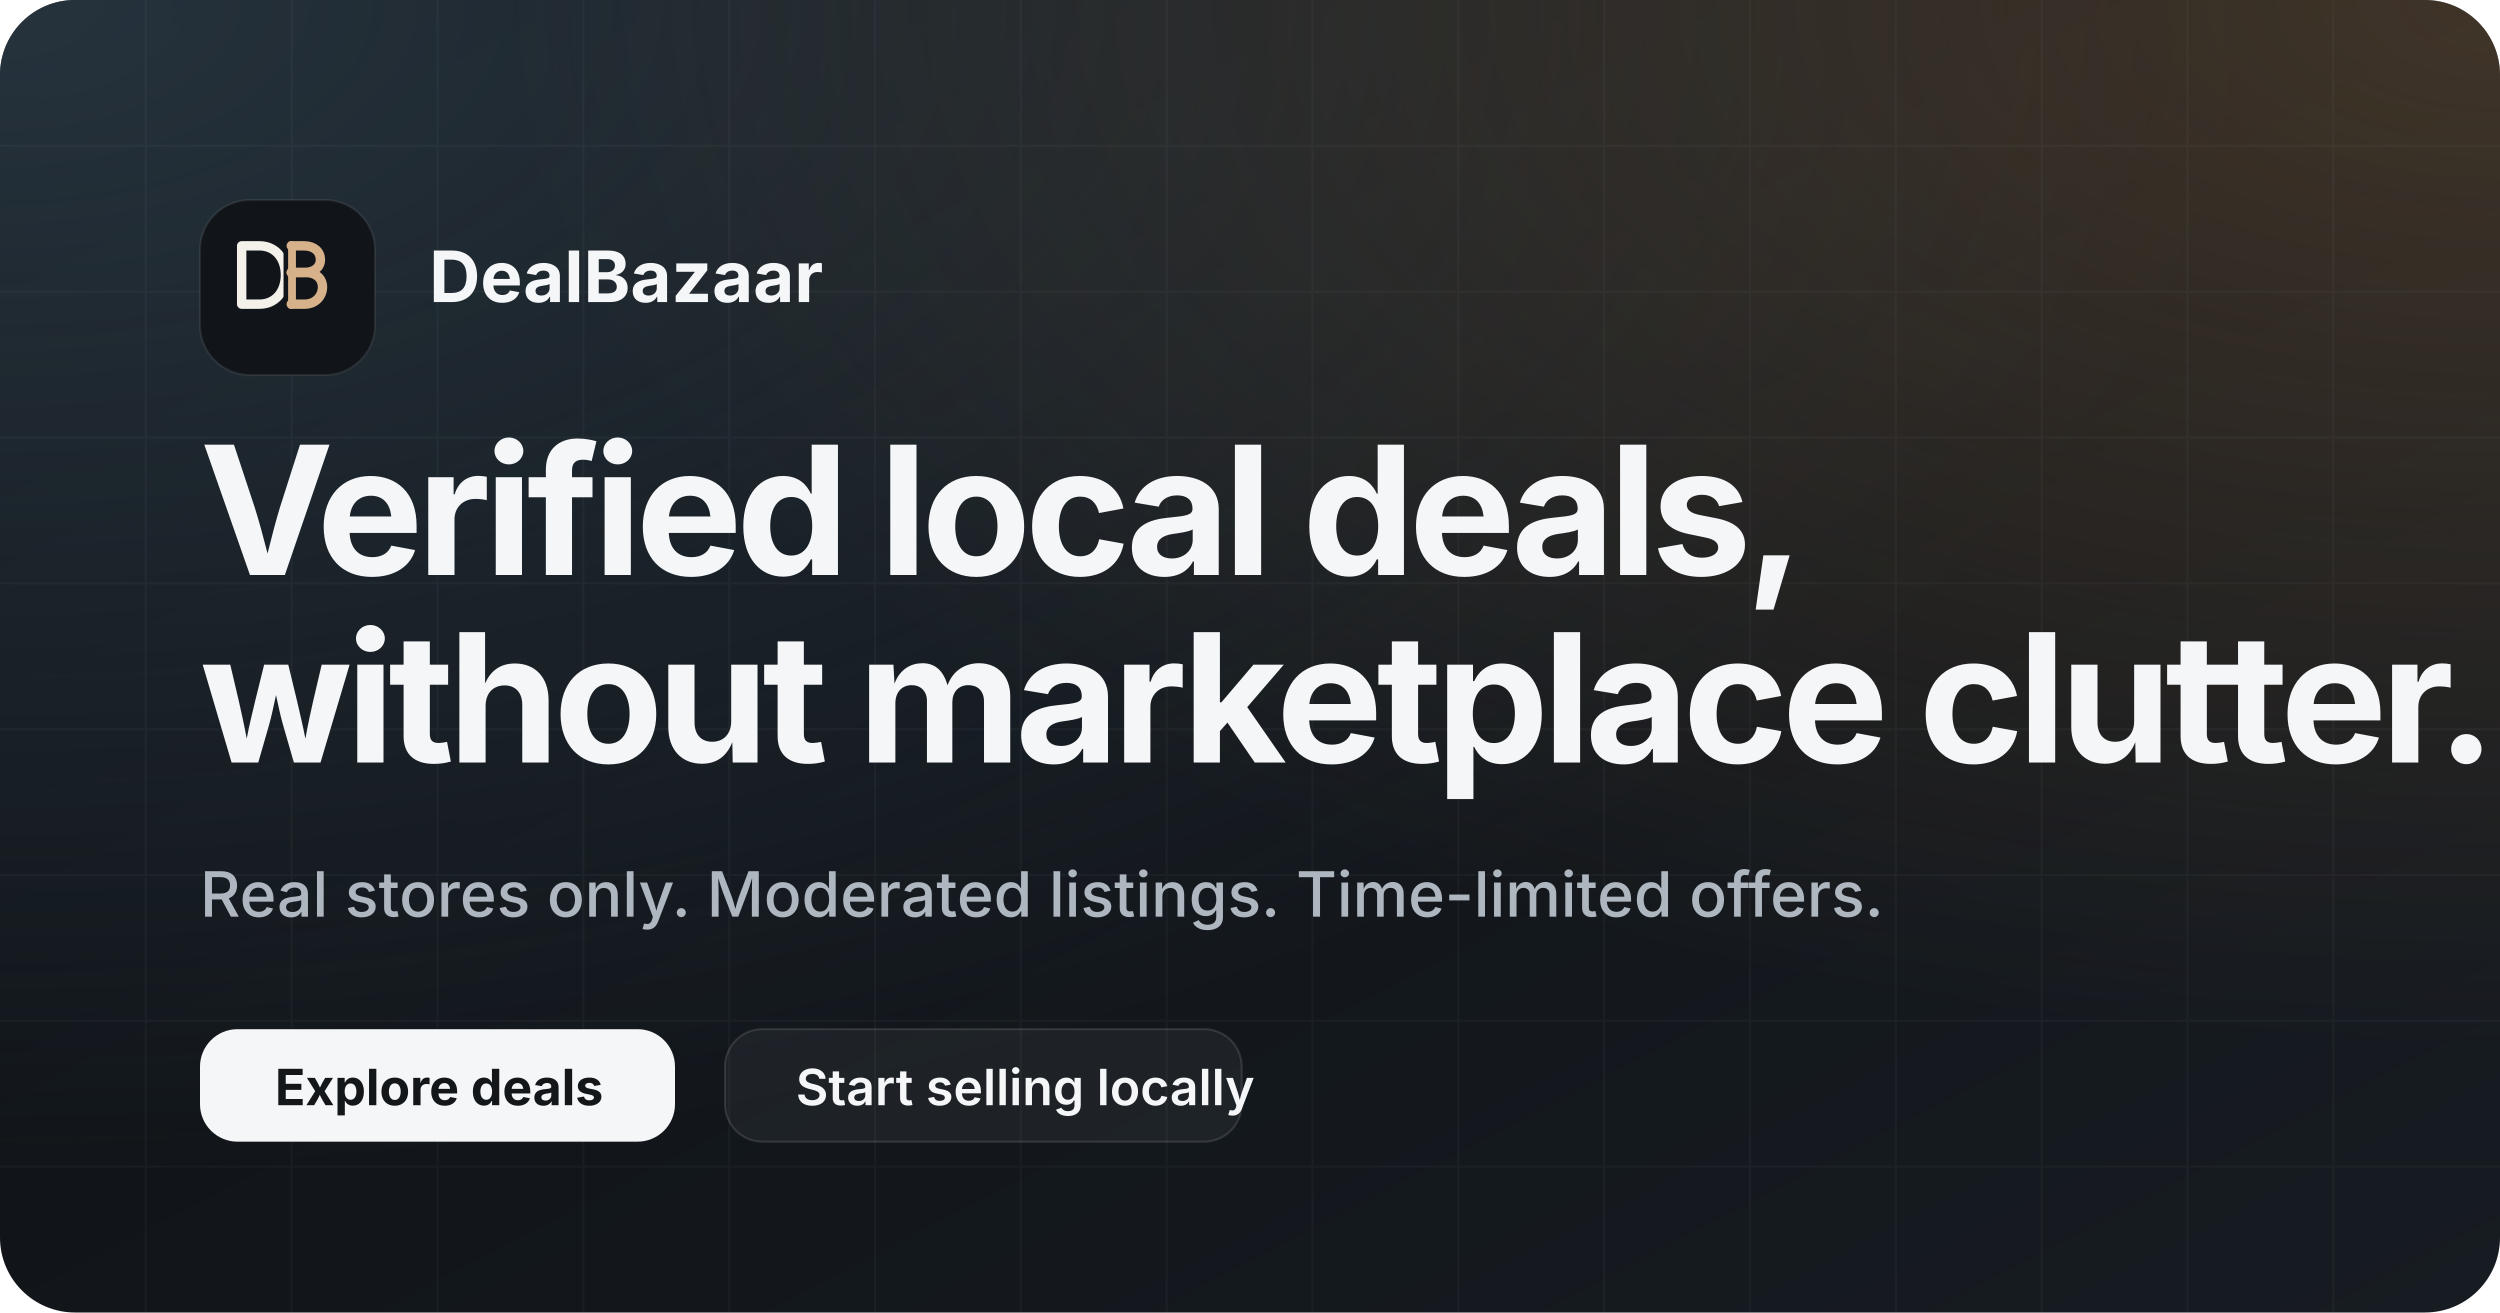
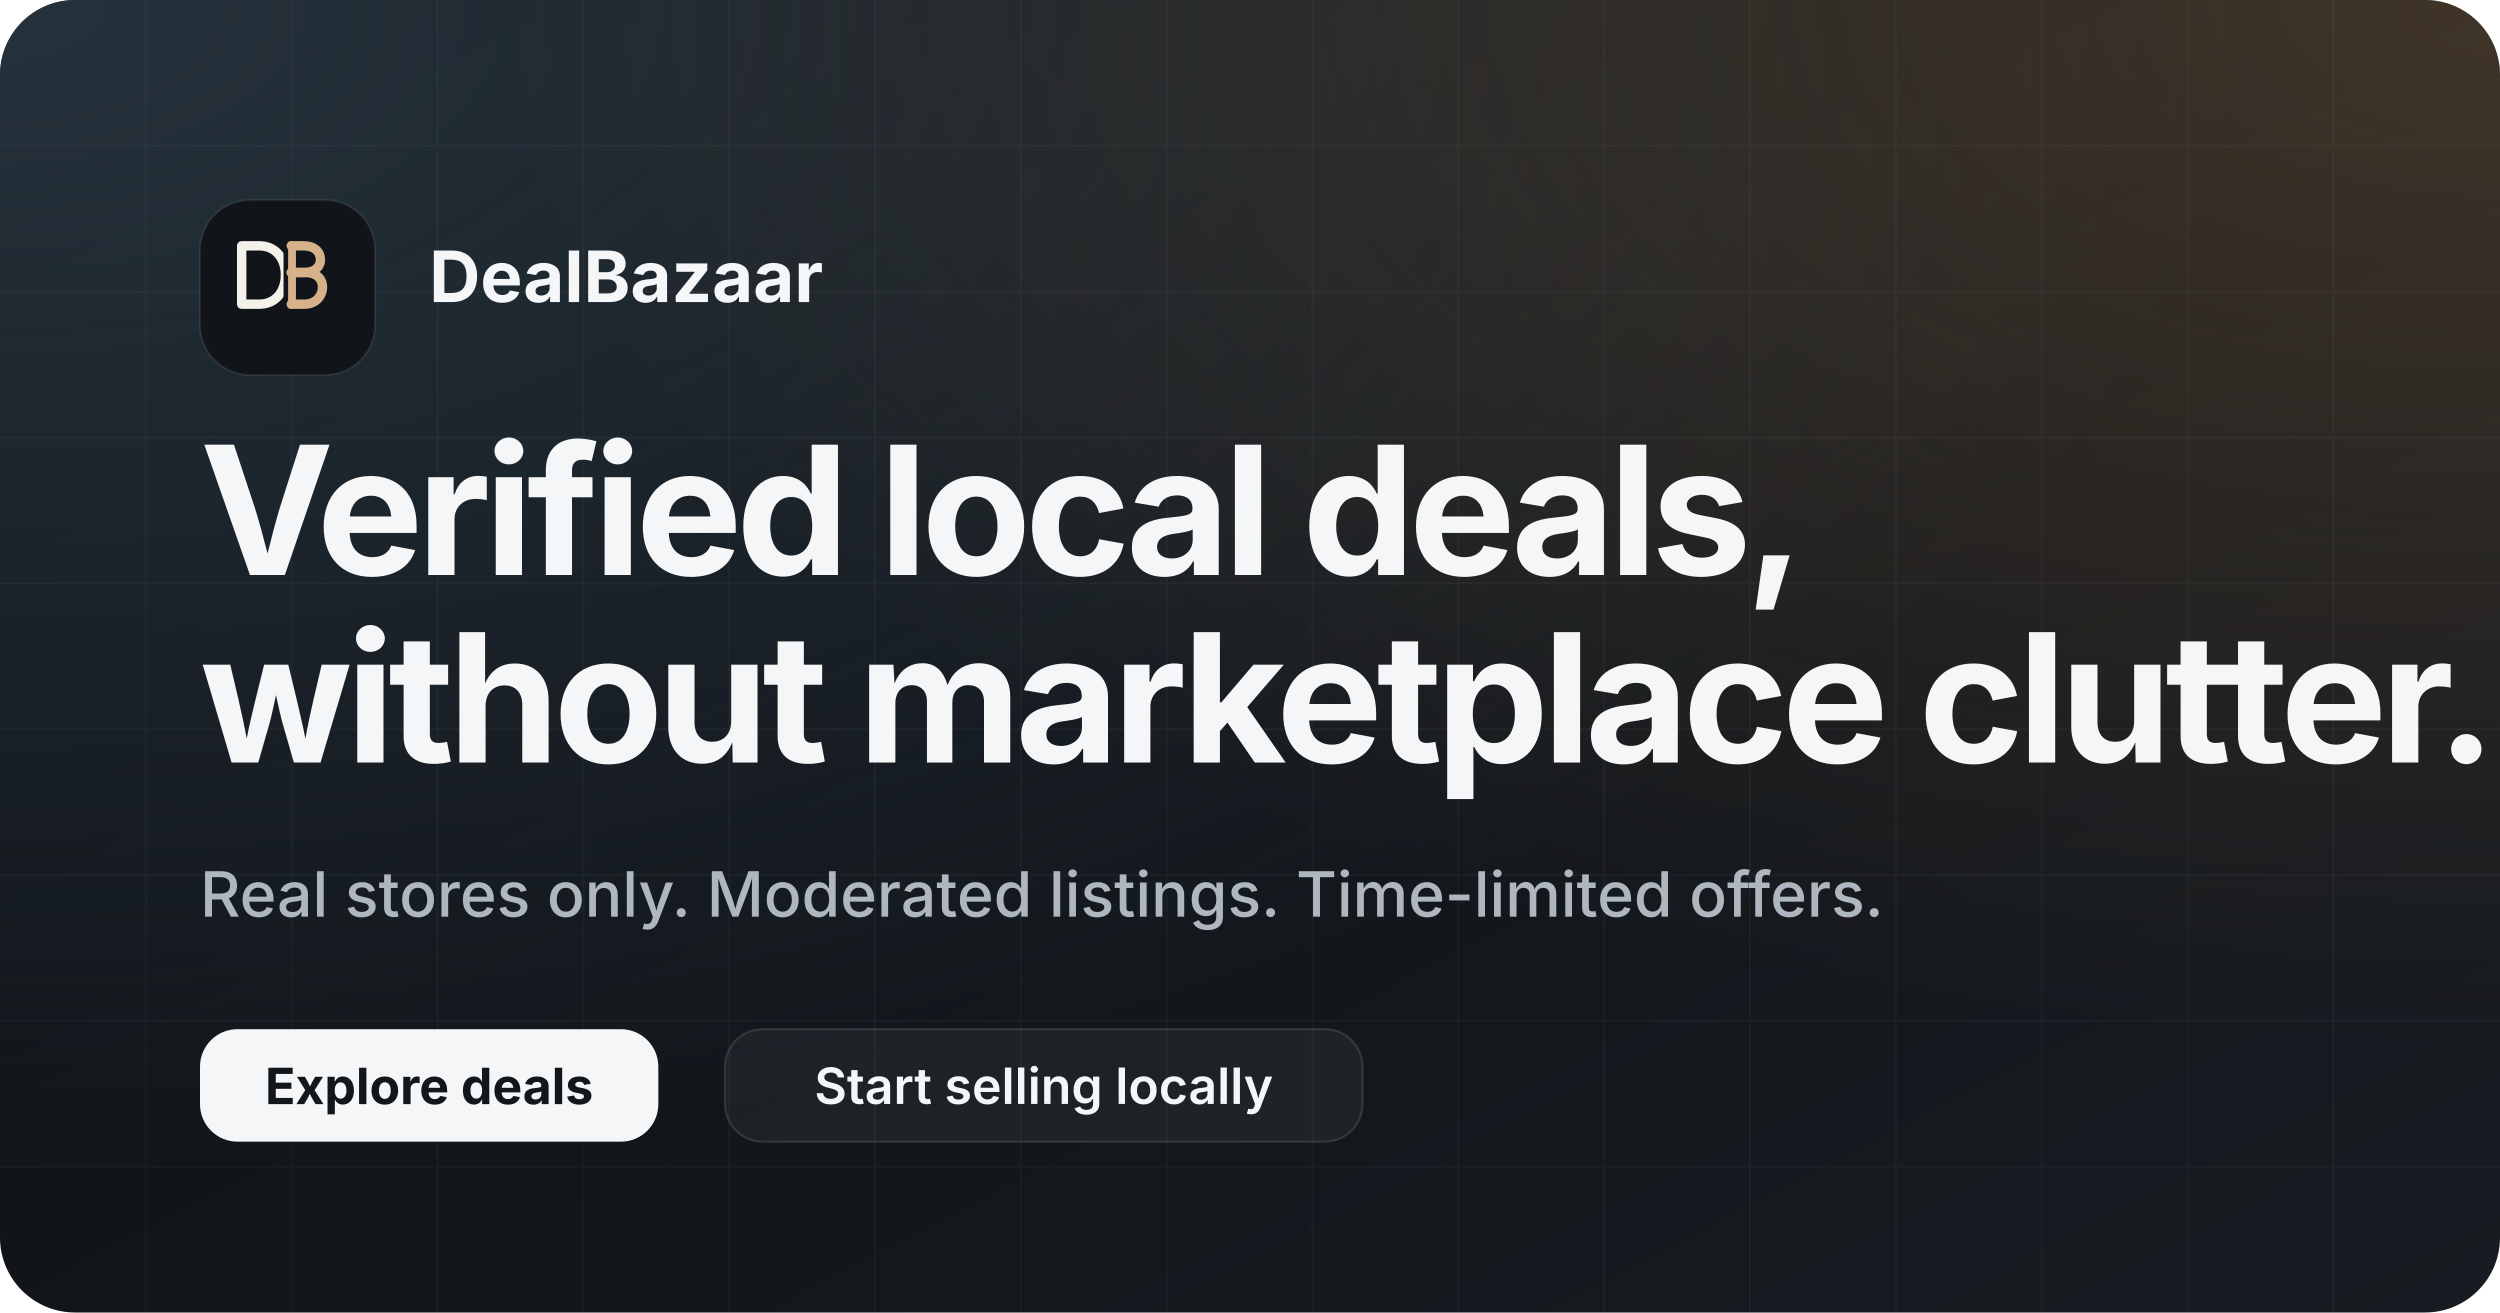
<svg xmlns="http://www.w3.org/2000/svg" viewBox="0 0 1200 630" role="img" aria-label="DealBazaar social preview">
  <defs>
    <linearGradient id="bg" x1="0%" y1="0%" x2="100%" y2="100%">
      <stop offset="0%" stop-color="#0c0f12" />
      <stop offset="100%" stop-color="#171c22" />
    </linearGradient>
    <radialGradient id="glowLeft" cx="0%" cy="0%" r="90%">
      <stop offset="0%" stop-color="#31424f" stop-opacity="0.7" />
      <stop offset="100%" stop-color="#31424f" stop-opacity="0" />
    </radialGradient>
    <radialGradient id="glowRight" cx="100%" cy="0%" r="80%">
      <stop offset="0%" stop-color="#8d6840" stop-opacity="0.38" />
      <stop offset="100%" stop-color="#8d6840" stop-opacity="0" />
    </radialGradient>
  </defs>
  <rect width="1200" height="630" rx="36" fill="url(#bg)" />
  <rect width="1200" height="630" rx="36" fill="url(#glowLeft)" />
  <rect width="1200" height="630" rx="36" fill="url(#glowRight)" />
  <g opacity="0.045">
    <path d="M0 70H1200M0 140H1200M0 210H1200M0 280H1200M0 350H1200M0 420H1200M0 490H1200M0 560H1200" stroke="#bac3cc" />
    <path d="M70 0V630M140 0V630M210 0V630M280 0V630M350 0V630M420 0V630M490 0V630M560 0V630M630 0V630M700 0V630M770 0V630M840 0V630M910 0V630M980 0V630M1050 0V630M1120 0V630" stroke="#bac3cc" />
  </g>
  <g transform="translate(96 96)">
    <rect width="84" height="84" rx="24" fill="#11151a" stroke="rgba(255,255,255,0.08)" />
    <g transform="translate(14 14)" fill="none" stroke-linecap="round" stroke-linejoin="round" stroke-width="4.5">
      <path d="M6 8v28h8.5c7.5 0 12.5-5.7 12.5-14S22 8 14.5 8H6Z" stroke="#f4f1eb" />
      <path d="M29.8 8v28" stroke="#d6b18a" />
      <path d="M27.2 6.6v30.8" stroke="#11151a" stroke-width="2.2" />
      <path d="M29.8 8H36c4.8 0 7.8 2.8 7.8 6.6 0 3.7-3 6.2-7.8 6.2h-6.2" stroke="#d6b18a" />
      <path d="M29.8 20.8h6.8c5 0 8.2 2.8 8.2 7S41.6 36 36.2 36h-6.4" stroke="#d6b18a" />
    </g>
  </g>
  <text x="206" y="145" fill="#f4f6f8" font-family="Inter, Arial, sans-serif" font-size="34" font-weight="700">DealBazaar</text>
  <text x="96" y="276" fill="#f4f6f8" font-family="Inter, Arial, sans-serif" font-size="86" font-weight="700" letter-spacing="-3">
    Verified local deals,
  </text>
  <text x="96" y="366" fill="#f4f6f8" font-family="Inter, Arial, sans-serif" font-size="86" font-weight="700" letter-spacing="-3">
    without marketplace clutter.
  </text>
  <text x="96" y="440" fill="#aeb6bf" font-family="Inter, Arial, sans-serif" font-size="30" font-weight="500">
    Real stores only. Moderated listings. Time-limited offers.
  </text>
  <g transform="translate(96 494)">
-     <rect width="228" height="54" rx="18" fill="#f4f6f8" />
-     <text x="36" y="36.5" fill="#14171a" font-family="Inter, Arial, sans-serif" font-size="24" font-weight="700">Explore deals</text>
+     <rect width="220" height="54" rx="18" fill="#f4f6f8" />
+     <text x="110" y="27" fill="#14171a" font-family="Inter, Arial, sans-serif" font-size="24" font-weight="700" text-anchor="middle" dominant-baseline="middle">Explore deals</text>
  </g>
  <g transform="translate(348 494)">
-     <rect width="248" height="54" rx="18" fill="rgba(255,255,255,0.05)" stroke="rgba(255,255,255,0.12)" />
-     <text x="34" y="36.5" fill="#f4f6f8" font-family="Inter, Arial, sans-serif" font-size="24" font-weight="600">Start selling locally</text>
+     <rect width="306" height="54" rx="18" fill="rgba(255,255,255,0.05)" stroke="rgba(255,255,255,0.12)" />
+     <text x="153" y="27" fill="#f4f6f8" font-family="Inter, Arial, sans-serif" font-size="24" font-weight="600" text-anchor="middle" dominant-baseline="middle">Start selling locally</text>
  </g>
</svg>
